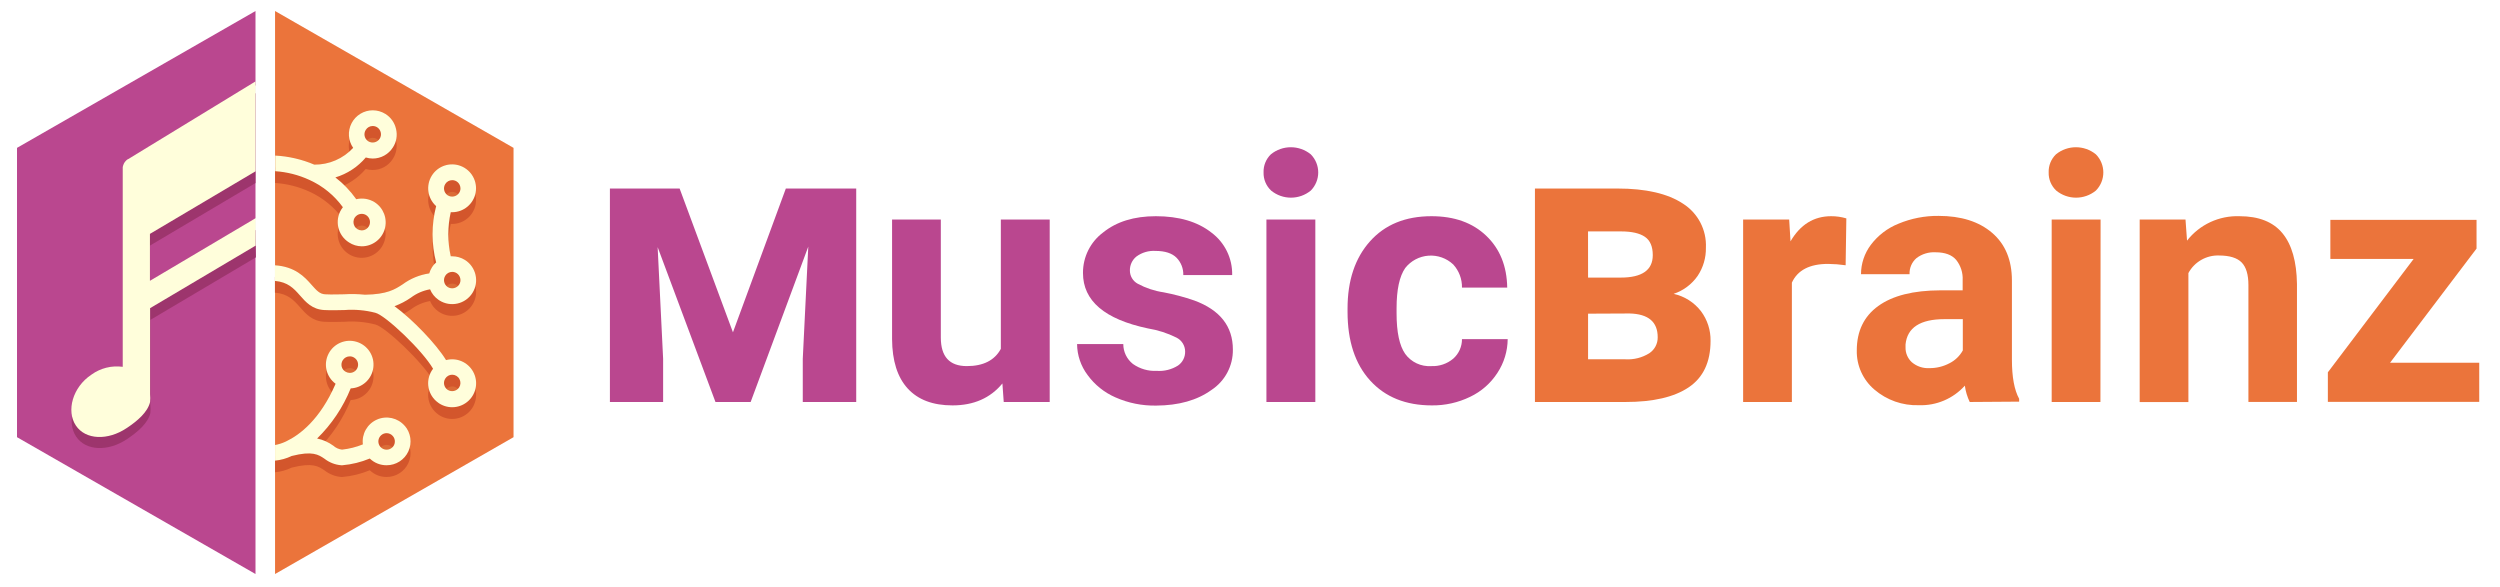
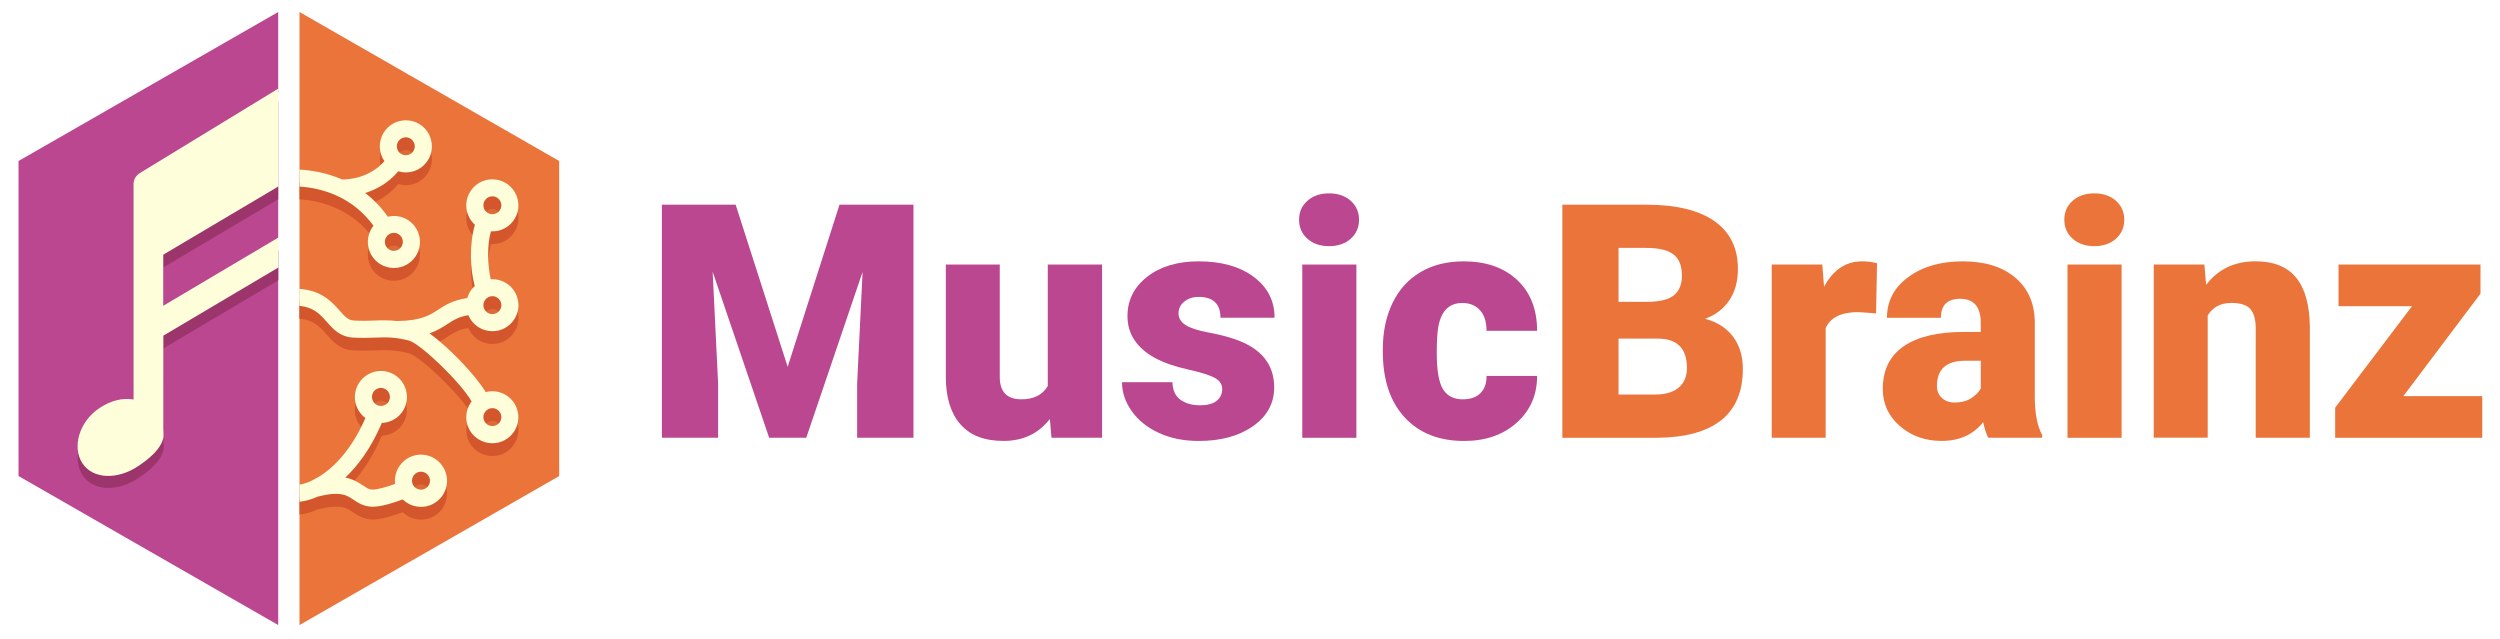
- <svg xmlns="http://www.w3.org/2000/svg" viewBox="0 0 639.44 150">
+ <svg xmlns="http://www.w3.org/2000/svg" viewBox="0 0 587.24 150">
  <defs>
-     <style>.cls-1{isolation:isolate;}.cls-2{fill:#eb743b;}.cls-3{fill:#ba478f;}.cls-4{mix-blend-mode:multiply;opacity:0.07;}.cls-5{fill:#9d356d;}.cls-6{fill:#fffedb;}.cls-7{fill:#d3562c;}</style>
+     <style>.b{mix-blend-mode:multiply;opacity:.07;}.c{isolation:isolate;}.d{fill:#fffedb;}.e{fill:#9d356d;}.f{fill:#d3562c;}.g{fill:#eb743b;}.h{fill:#ba478f;}</style>
  </defs>
-   <g class="cls-1">
-     <g id="Layer_1" data-name="Layer 1">
-       <polygon class="cls-2" points="70.35 2.82 70.35 146.82 131.35 111.82 131.35 37.82 70.35 2.82" />
-       <polygon class="cls-3" points="65.35 2.82 4.35 37.82 4.35 111.82 65.35 146.82 65.35 62.82 64.35 61.82 64.35 56.82 65.35 55.82 65.35 43.82 64.35 43.82 64.35 22.82 65.35 21.82 65.35 2.82" />
-       <g class="cls-4">
-         <path d="M65.33,55.86l-27,16V60.21L65.33,44V21.41L32.81,40.68l-.06,0a1.65,1.65,0,0,0-.27.19l-.2.17-.2.22-.18.22a2.07,2.07,0,0,0-.15.25l-.13.24c0,.1-.07.19-.1.28a2.76,2.76,0,0,0-.08.27,2.56,2.56,0,0,0-.05.27l0,.32s0,.05,0,.08V93.82a11.08,11.08,0,0,0-8,2c-4.84,3.22-6.47,9.28-4,13s8.2,3.9,13,.68c2.77-1.83,5.38-4.07,6-6.68a10.13,10.13,0,0,0,0-2,2.94,2.94,0,0,0,0-.42V78.82l27-16.15Z" />
+   <g class="c">
+     <g id="a">
+       <g>
+         <g>
+           <polygon class="g" points="70.35 2.82 70.35 146.82 131.35 111.82 131.35 37.82 70.35 2.82" />
+           <polygon class="h" points="65.35 2.82 4.35 37.82 4.35 111.82 65.35 146.82 65.35 62.82 64.35 61.82 64.35 56.82 65.35 55.82 65.35 43.82 64.35 43.82 64.35 22.82 65.35 21.82 65.35 2.82" />
+           <g>
+             <g class="b">
+               <path d="M65.33,55.86l-26.97,15.96v-11.62l26.97-16.21V21.41l-32.52,19.27s-.04,.03-.06,.05c-.09,.06-.18,.13-.26,.2-.07,.06-.14,.11-.21,.17-.07,.07-.13,.14-.19,.22-.06,.07-.13,.14-.18,.22-.06,.08-.1,.16-.15,.25-.05,.08-.1,.16-.13,.25-.04,.09-.07,.18-.1,.28-.03,.09-.06,.18-.08,.27-.02,.09-.03,.18-.04,.27-.01,.11-.03,.21-.03,.32,0,.03,0,.05,0,.08v50.58c-2.6-.42-5.29,.2-8,2-4.84,3.22-6.48,9.28-4,13,2.48,3.73,8.19,3.9,13.04,.68,2.76-1.84,5.38-4.07,5.96-6.68,.12-.33,0-2,0-2,0-.14,0-.28,0-.42v-21.58l26.97-16.15v-6.81Z" />
+             </g>
+             <g>
+               <path class="e" d="M65.35,58.82l-27,16v-12l27-16V23.82l-32.52,19.68s-.04,.03-.06,.05c-.09,.06-.18,.13-.26,.2-.07,.06-.14,.11-.21,.17-.07,.07-.13,.14-.19,.22-.06,.07-.13,.14-.18,.22-.06,.08-.1,.16-.15,.25-.05,.08-.1,.16-.13,.25-.04,.09-.07,.18-.1,.28-.03,.09-.06,.18-.08,.27-.02,.09-.03,.18-.04,.27-.01,.11-.03,.21-.03,.32,0,.03,0,.05,0,.08v50.58c-2.6-.42-5.29,.2-8,2-4.84,3.22-6.48,9.28-4,13,2.48,3.73,8.19,3.9,13.04,.68,2.76-1.84,5.38-4.07,5.96-6.68,.12-.33,0-2,0-2,0-.14,0-.28,0-.42l-.03-21.4,27-16v-7Z" />
+               <path class="d" d="M65.35,55.82l-27,16v-12l27-16V20.82l-32.55,19.86s-.04,.03-.06,.05c-.09,.06-.18,.13-.26,.2-.07,.06-.14,.11-.21,.17-.07,.07-.13,.14-.19,.22-.06,.07-.13,.14-.18,.22-.06,.08-.1,.16-.15,.25-.05,.08-.1,.16-.13,.25-.04,.09-.07,.18-.1,.28-.03,.09-.06,.18-.08,.27-.02,.09-.03,.18-.04,.27-.01,.11-.03,.21-.03,.32,0,.03,0,.05,0,.08v50.58c-2.6-.42-5.29,.2-8,2-4.84,3.22-6.48,9.28-4,13,2.48,3.73,8.19,3.9,13.04,.68,2.76-1.84,5.38-4.07,5.96-6.68,.12-.33,0-2,0-2,0-.14,0-.28,0-.42v-21.58l27-16v-7Z" />
+             </g>
+           </g>
+           <g>
+             <g class="b">
+               <path d="M87.66,94.56c.39-.64,1.07-1.03,1.82-1.03,.38,0,.75,.1,1.08,.3,1,.6,1.33,1.9,.74,2.9-.38,.65-1.06,1.03-1.82,1.03-.38,0-.75-.1-1.08-.3-.48-.29-.83-.75-.96-1.29-.14-.55-.06-1.12,.23-1.6Zm12.6,22.36c-.49,.42-1.02,.51-1.37,.51-.62,0-1.21-.27-1.61-.73-.76-.88-.65-2.22,.23-2.98,.49-.42,1.02-.51,1.37-.51,.62,0,1.2,.27,1.61,.74,.37,.43,.55,.98,.5,1.54-.04,.56-.3,1.07-.73,1.44Z" />
+               <path d="M79.36,48.43c.07,.02,.14,.03,.21,.05-.07-.01-.14-.03-.21-.05Z" />
+               <path d="M90.73,58.08c.17-.27,.39-.49,.67-.66,.33-.21,.72-.32,1.12-.32s.79,.11,1.12,.32c.99,.63,1.28,1.94,.66,2.92-.39,.62-1.06,.99-1.79,.99-.4,0-.79-.11-1.12-.33-.98-.62-1.28-1.94-.66-2.92Zm6.38-20.19c-.6,.95-1.94,1.27-2.91,.65l-.1-.06c-.91-.65-1.16-1.9-.56-2.85,.39-.61,1.05-.98,1.78-.98,.4,0,.79,.11,1.12,.33,.48,.3,.81,.78,.94,1.33,.12,.55,.03,1.11-.28,1.58Z" />
+               <path d="M113.88,49.49c.39-.61,1.05-.98,1.78-.98,.4,0,.79,.11,1.12,.33,.48,.3,.81,.78,.94,1.33,.12,.55,.02,1.11-.28,1.58-.6,.95-1.94,1.27-2.91,.65l-.09-.06c-.92-.65-1.16-1.9-.56-2.85Zm0,23.46c.39-.61,1.05-.98,1.78-.98,.4,0,.79,.11,1.12,.33,.48,.3,.81,.77,.94,1.33,.12,.55,.02,1.11-.28,1.58-.6,.95-1.94,1.27-2.91,.65l-.09-.06c-.92-.65-1.16-1.9-.56-2.85Zm0,26.3c.39-.61,1.05-.98,1.78-.98,.4,0,.79,.11,1.12,.33,.48,.3,.81,.78,.94,1.33,.12,.55,.02,1.11-.28,1.58-.6,.95-1.94,1.27-2.91,.65l-.09-.06c-.92-.65-1.16-1.9-.56-2.85Z" />
+               <path d="M103.53,108.93c-1.17-1.36-2.86-2.14-4.65-2.14-1.46,0-2.88,.53-3.98,1.48-1.61,1.38-2.33,3.43-2.09,5.4-1.95,.7-4.26,1.37-5.33,1.33-.82-.04-1.3-.35-2.22-.97-1.17-.79-2.42-1.51-4.15-1.85,2.94-2.76,6.01-6.83,8.58-12.83,2.06-.08,3.98-1.19,5.04-2.97,1.72-2.9,.77-6.66-2.12-8.39-.95-.57-2.03-.86-3.13-.86-2.15,0-4.16,1.14-5.26,2.99-.84,1.41-1.08,3.05-.68,4.64,.35,1.39,1.16,2.59,2.3,3.43-4.05,9.22-9.22,13.08-12.57,14.68-.13,.04-.25,.1-.36,.17-1.19,.53-2.05,.7-2.56,.81v4c.28-.03,1.88-.12,4.25-1.19,5.35-1.36,6.84-.35,8.41,.71,1.02,.69,2.29,1.55,4.26,1.66,.1,0,.2,0,.31,0,2.11,0,5.17-1.02,7.02-1.72,1.14,1.12,2.68,1.75,4.29,1.75h0c1.46,0,2.88-.52,3.98-1.48,1.24-1.06,1.99-2.55,2.12-4.18,.12-1.63-.39-3.21-1.46-4.45Zm-15.87-16.78c.39-.64,1.07-1.03,1.82-1.03,.38,0,.75,.1,1.08,.3,1,.6,1.33,1.9,.74,2.9-.38,.65-1.06,1.03-1.82,1.03-.38,0-.75-.1-1.08-.3-.48-.29-.83-.75-.96-1.29-.14-.55-.06-1.12,.23-1.6Zm12.6,22.36c-.49,.42-1.02,.51-1.37,.51-.62,0-1.21-.27-1.61-.73-.76-.88-.65-2.22,.23-2.98,.49-.42,1.02-.51,1.37-.51,.62,0,1.2,.27,1.61,.74,.37,.43,.55,.98,.5,1.54-.04,.56-.3,1.07-.73,1.44Z" />
+               <path d="M79.36,46.03c.07,.02,.14,.03,.21,.05-.07-.01-.14-.03-.21-.05Z" />
+               <path d="M101.3,33.03c-.36-1.6-1.32-2.96-2.71-3.84-.98-.62-2.11-.94-3.26-.94-2.12,0-4.05,1.07-5.17,2.85-1.35,2.14-1.22,4.8,.14,6.76-3.65,4.12-8.71,4.31-9.94,4.29-3.69-1.6-7.23-2.16-10-2.32v4c2.44,.14,5.55,.69,8.75,2.14h.01c3.45,1.57,6.33,3.93,8.61,7.05-.14,.17-.26,.35-.38,.54-1.8,2.85-.94,6.64,1.9,8.44,.98,.62,2.11,.95,3.27,.95,2.11,0,4.05-1.07,5.18-2.85,1.81-2.85,.95-6.64-1.91-8.45-1.38-.87-3.09-1.11-4.67-.75-1.54-2.15-3.32-4.02-5.34-5.57,2.52-.78,5.4-2.27,7.78-5.1,.57,.17,1.17,.27,1.77,.27,2.12,0,4.05-1.07,5.17-2.85,.88-1.38,1.16-3.01,.8-4.6Zm-10.57,22.65c.17-.27,.39-.49,.67-.66,.33-.21,.72-.32,1.12-.32s.79,.11,1.12,.32c.99,.63,1.28,1.94,.66,2.92-.39,.62-1.06,.99-1.79,.99-.4,0-.79-.11-1.12-.33-.98-.62-1.28-1.94-.66-2.92Zm6.38-20.19c-.6,.95-1.94,1.27-2.91,.65l-.1-.06c-.91-.65-1.16-1.9-.56-2.85,.39-.61,1.05-.98,1.78-.98,.4,0,.79,.11,1.12,.33,.48,.3,.81,.78,.94,1.33,.12,.55,.03,1.11-.28,1.58Z" />
+               <path d="M110,74.01c.42,1.04,1.14,1.96,2.11,2.65,.07,.05,.15,.11,.28,.19,.98,.62,2.11,.95,3.27,.95,2.12,0,4.05-1.07,5.17-2.85,.88-1.38,1.16-3.01,.8-4.6-.36-1.6-1.32-2.96-2.71-3.84-.98-.62-2.11-.94-3.27-.94-.12,0-.25,0-.38,.02-.71-3.16-.92-7.77,.04-11.26,.11,.01,.22,.02,.34,.02,2.12,0,4.05-1.07,5.17-2.85,.88-1.38,1.16-3.01,.8-4.6-.36-1.6-1.32-2.96-2.71-3.84-.98-.62-2.11-.94-3.27-.94-2.11,0-4.05,1.07-5.17,2.85-1.6,2.53-1.12,5.8,1.02,7.76,.02,.02,.05,.04,.07,.06-1.35,4.52-1.15,10.32-.04,14.42-.14,.13-.29,.25-.43,.4-.23,.25-.45,.53-.63,.82-.32,.5-.55,1.03-.71,1.58-3.37,.49-5.2,1.67-6.82,2.73-2.04,1.32-3.96,2.57-9.64,2.67-1.96-.23-3.55-.18-5.29-.12-1.43,.05-2.91,.11-4.85,0-1.33-.07-2.1-.88-3.46-2.42-1.8-2.05-4.22-4.65-9.37-5.02v4c3.29,.3,4.8,1.89,6.36,3.67,1.49,1.69,3.17,3.62,6.26,3.78,2.12,.11,3.76,.05,5.21,0,2.49-.09,4.45-.16,7.86,.68,2.61,.64,12.1,9.67,14.77,14.32-.11,.14-.22,.28-.31,.43-1.74,2.75-1.03,6.38,1.62,8.25,.07,.05,.15,.1,.28,.19,.98,.62,2.11,.95,3.27,.95,2.12,0,4.05-1.07,5.17-2.85,.88-1.37,1.16-3.01,.8-4.6-.36-1.6-1.32-2.96-2.71-3.84-.98-.62-2.11-.94-3.27-.94-.53,0-1.05,.07-1.54,.2-2.56-4.19-8.65-10.46-13.19-13.79,1.81-.63,3.05-1.43,4.21-2.19,1.43-.93,2.61-1.69,4.86-2.07Zm3.88-26.92c.39-.61,1.05-.98,1.78-.98,.4,0,.79,.11,1.12,.33,.48,.3,.81,.78,.94,1.33,.12,.55,.02,1.11-.28,1.58-.6,.95-1.94,1.27-2.91,.65l-.09-.06c-.92-.65-1.16-1.9-.56-2.85Zm0,23.46c.39-.61,1.05-.98,1.78-.98,.4,0,.79,.11,1.12,.33,.48,.3,.81,.77,.94,1.33,.12,.55,.02,1.11-.28,1.58-.6,.95-1.94,1.27-2.91,.65l-.09-.06c-.92-.65-1.16-1.9-.56-2.85Zm0,26.3c.39-.61,1.05-.98,1.78-.98,.4,0,.79,.11,1.12,.33,.48,.3,.81,.78,.94,1.33,.12,.55,.02,1.11-.28,1.58-.6,.95-1.94,1.27-2.91,.65l-.09-.06c-.92-.65-1.16-1.9-.56-2.85Z" />
+             </g>
+             <g>
+               <g>
+                 <path class="f" d="M103.53,111.93c-1.17-1.36-2.86-2.14-4.65-2.14-1.46,0-2.88,.53-3.98,1.48-1.61,1.38-2.33,3.43-2.09,5.4-1.95,.7-4.26,1.37-5.33,1.33-.82-.04-1.3-.35-2.22-.97-1.17-.79-2.42-1.51-4.15-1.85,2.94-2.76,6.01-6.83,8.58-12.83,2.06-.08,3.98-1.19,5.04-2.97,1.72-2.9,.77-6.66-2.12-8.39-.95-.57-2.03-.86-3.13-.86-2.15,0-4.16,1.14-5.26,2.99-.84,1.41-1.08,3.05-.68,4.64,.35,1.39,1.16,2.59,2.3,3.43-4.05,9.22-9.22,13.08-12.57,14.68-.13,.04-.25,.1-.36,.17-1.19,.53-2.05,.7-2.56,.81v4c.28-.03,1.88-.12,4.25-1.19,5.35-1.36,6.84-.35,8.41,.71,1.02,.69,2.29,1.55,4.26,1.66,.1,0,.2,0,.31,0,2.11,0,5.17-1.02,7.02-1.72,1.14,1.12,2.68,1.75,4.29,1.75h0c1.46,0,2.88-.52,3.98-1.48,1.24-1.06,1.99-2.55,2.12-4.18,.12-1.63-.39-3.21-1.46-4.45Zm-15.87-16.78c.39-.64,1.07-1.03,1.82-1.03,.38,0,.75,.1,1.08,.3,1,.6,1.33,1.9,.74,2.9-.38,.65-1.06,1.03-1.82,1.03-.38,0-.75-.1-1.08-.3-.48-.29-.83-.75-.96-1.29-.14-.55-.06-1.12,.23-1.6Zm12.6,22.36c-.49,.42-1.02,.51-1.37,.51-.62,0-1.21-.27-1.61-.73-.76-.88-.65-2.22,.23-2.98,.49-.42,1.02-.51,1.37-.51,.62,0,1.2,.27,1.61,.74,.37,.43,.55,.98,.5,1.54-.04,.56-.3,1.07-.73,1.44Z" />
+                 <path d="M79.36,48.43c.07,.02,.14,.03,.21,.05-.07-.01-.14-.03-.21-.05Z" />
+                 <path class="f" d="M101.3,36.03c-.36-1.6-1.32-2.96-2.71-3.84-.98-.62-2.11-.94-3.26-.94-2.12,0-4.05,1.07-5.17,2.85-1.35,2.14-1.22,4.8,.14,6.76-3.65,4.12-8.71,4.31-9.94,4.29-3.69-1.6-7.23-2.16-10-2.32v4c2.44,.14,5.55,.69,8.75,2.14h.01c3.45,1.57,6.33,3.93,8.61,7.05-.14,.17-.26,.35-.38,.54-1.8,2.85-.94,6.64,1.9,8.44,.98,.62,2.11,.95,3.27,.95,2.11,0,4.05-1.07,5.18-2.85,1.81-2.85,.95-6.64-1.91-8.45-1.38-.87-3.09-1.11-4.67-.75-1.54-2.15-3.32-4.02-5.34-5.57,2.52-.78,5.4-2.27,7.78-5.1,.57,.17,1.17,.27,1.77,.27,2.12,0,4.05-1.07,5.17-2.85,.88-1.38,1.16-3.01,.8-4.6Zm-10.57,22.65c.17-.27,.39-.49,.67-.66,.33-.21,.72-.32,1.12-.32s.79,.11,1.12,.32c.99,.63,1.28,1.94,.66,2.92-.39,.62-1.06,.99-1.79,.99-.4,0-.79-.11-1.12-.33-.98-.62-1.28-1.94-.66-2.92Zm6.38-20.19c-.6,.95-1.94,1.27-2.91,.65l-.1-.06c-.91-.65-1.16-1.9-.56-2.85,.39-.61,1.05-.98,1.78-.98,.4,0,.79,.11,1.12,.33,.48,.3,.81,.78,.94,1.33,.12,.55,.03,1.11-.28,1.58Z" />
+                 <path class="f" d="M110,77.01c.42,1.04,1.14,1.96,2.11,2.65,.07,.05,.15,.11,.28,.19,.98,.62,2.11,.95,3.27,.95,2.12,0,4.05-1.07,5.17-2.85,.88-1.38,1.16-3.01,.8-4.6-.36-1.6-1.32-2.96-2.71-3.84-.98-.62-2.11-.94-3.27-.94-.12,0-.25,0-.38,.02-.71-3.16-.92-7.77,.04-11.26,.11,.01,.22,.02,.34,.02,2.12,0,4.05-1.07,5.17-2.85,.88-1.38,1.16-3.01,.8-4.6-.36-1.6-1.32-2.96-2.71-3.84-.98-.62-2.11-.94-3.27-.94-2.11,0-4.05,1.07-5.17,2.85-1.6,2.53-1.12,5.8,1.02,7.76,.02,.02,.05,.04,.07,.06-1.35,4.52-1.15,10.32-.04,14.42-.14,.13-.29,.25-.43,.4-.23,.25-.45,.53-.63,.82-.32,.5-.55,1.03-.71,1.58-3.37,.49-5.2,1.67-6.82,2.73-2.04,1.32-3.96,2.57-9.64,2.67-1.96-.23-3.55-.18-5.29-.12-1.43,.05-2.91,.11-4.85,0-1.33-.07-2.1-.88-3.46-2.42-1.8-2.05-4.22-4.65-9.37-5.02v4c3.29,.3,4.8,1.89,6.36,3.67,1.49,1.69,3.17,3.62,6.26,3.78,2.12,.11,3.76,.05,5.21,0,2.49-.09,4.45-.16,7.86,.68,2.61,.64,12.1,9.67,14.77,14.32-.11,.14-.22,.28-.31,.43-1.74,2.75-1.03,6.38,1.62,8.25,.07,.05,.15,.1,.28,.19,.98,.62,2.11,.95,3.27,.95,2.12,0,4.05-1.07,5.17-2.85,.88-1.37,1.16-3.01,.8-4.6-.36-1.6-1.32-2.96-2.71-3.84-.98-.62-2.11-.94-3.27-.94-.53,0-1.05,.07-1.54,.2-2.56-4.19-8.65-10.46-13.19-13.79,1.81-.63,3.05-1.43,4.21-2.19,1.43-.93,2.61-1.69,4.86-2.07Zm3.88-26.92c.39-.61,1.05-.98,1.78-.98,.4,0,.79,.11,1.12,.33,.48,.3,.81,.78,.94,1.33,.12,.55,.02,1.11-.28,1.58-.6,.95-1.94,1.27-2.91,.65l-.09-.06c-.92-.65-1.16-1.9-.56-2.85Zm0,23.46c.39-.61,1.05-.98,1.78-.98,.4,0,.79,.11,1.12,.33,.48,.3,.81,.77,.94,1.33,.12,.55,.02,1.11-.28,1.58-.6,.95-1.94,1.27-2.91,.65l-.09-.06c-.92-.65-1.16-1.9-.56-2.85Zm0,26.3c.39-.61,1.05-.98,1.78-.98,.4,0,.79,.11,1.12,.33,.48,.3,.81,.78,.94,1.33,.12,.55,.02,1.11-.28,1.58-.6,.95-1.94,1.27-2.91,.65l-.09-.06c-.92-.65-1.16-1.9-.56-2.85Z" />
+               </g>
+               <g>
+                 <path class="d" d="M103.53,108.93c-1.17-1.36-2.86-2.14-4.65-2.14-1.46,0-2.88,.53-3.98,1.48-1.61,1.38-2.33,3.43-2.09,5.4-1.95,.7-4.26,1.37-5.33,1.33-.82-.04-1.3-.35-2.22-.97-1.17-.79-2.42-1.51-4.15-1.85,2.94-2.76,6.01-6.83,8.58-12.83,2.06-.08,3.98-1.19,5.04-2.97,1.72-2.9,.77-6.66-2.12-8.39-.95-.57-2.03-.86-3.13-.86-2.15,0-4.16,1.14-5.26,2.99-.84,1.41-1.08,3.05-.68,4.64,.35,1.39,1.16,2.59,2.3,3.43-4.05,9.22-9.22,13.08-12.57,14.68-.13,.04-.25,.1-.36,.17-1.19,.53-2.05,.7-2.56,.81v4c.28-.03,1.88-.12,4.25-1.19,5.35-1.36,6.84-.35,8.41,.71,1.02,.69,2.29,1.55,4.26,1.66,.1,0,.2,0,.31,0,2.11,0,5.17-1.02,7.02-1.72,1.14,1.12,2.68,1.75,4.29,1.75h0c1.46,0,2.88-.52,3.98-1.48,1.24-1.06,1.99-2.55,2.12-4.18,.12-1.63-.39-3.21-1.46-4.45Zm-15.87-16.78c.39-.64,1.07-1.03,1.82-1.03,.38,0,.75,.1,1.08,.3,1,.6,1.33,1.9,.74,2.9-.38,.65-1.06,1.03-1.82,1.03-.38,0-.75-.1-1.08-.3-.48-.29-.83-.75-.96-1.29-.14-.55-.06-1.12,.23-1.6Zm12.6,22.36c-.49,.42-1.02,.51-1.37,.51-.62,0-1.21-.27-1.61-.73-.76-.88-.65-2.22,.23-2.98,.49-.42,1.02-.51,1.37-.51,.62,0,1.2,.27,1.61,.74,.37,.43,.55,.98,.5,1.54-.04,.56-.3,1.07-.73,1.44Z" />
+                 <path class="d" d="M79.36,46.03c.07,.02,.14,.03,.21,.05-.07-.01-.14-.03-.21-.05Z" />
+                 <path class="d" d="M101.3,33.03c-.36-1.6-1.32-2.96-2.71-3.84-.98-.62-2.11-.94-3.26-.94-2.12,0-4.05,1.07-5.17,2.85-1.35,2.14-1.22,4.8,.14,6.76-3.65,4.12-8.71,4.31-9.94,4.29-3.69-1.6-7.23-2.16-10-2.32v4c2.44,.14,5.55,.69,8.75,2.14h.01c3.45,1.57,6.33,3.93,8.61,7.05-.14,.17-.26,.35-.38,.54-1.8,2.85-.94,6.64,1.9,8.44,.98,.62,2.11,.95,3.27,.95,2.11,0,4.05-1.07,5.18-2.85,1.81-2.85,.95-6.64-1.91-8.45-1.38-.87-3.09-1.11-4.67-.75-1.54-2.15-3.32-4.02-5.34-5.57,2.52-.78,5.4-2.27,7.78-5.1,.57,.17,1.17,.27,1.77,.27,2.12,0,4.05-1.07,5.17-2.85,.88-1.38,1.16-3.01,.8-4.6Zm-10.57,22.65c.17-.27,.39-.49,.67-.66,.33-.21,.72-.32,1.12-.32s.79,.11,1.12,.32c.99,.63,1.28,1.94,.66,2.92-.39,.62-1.06,.99-1.79,.99-.4,0-.79-.11-1.12-.33-.98-.62-1.28-1.94-.66-2.92Zm6.38-20.19c-.6,.95-1.94,1.27-2.91,.65l-.1-.06c-.91-.65-1.16-1.9-.56-2.85,.39-.61,1.05-.98,1.78-.98,.4,0,.79,.11,1.12,.33,.48,.3,.81,.78,.94,1.33,.12,.55,.03,1.11-.28,1.58Z" />
+                 <path class="d" d="M110,74.01c.42,1.04,1.14,1.96,2.11,2.65,.07,.05,.15,.11,.28,.19,.98,.62,2.11,.95,3.27,.95,2.12,0,4.05-1.07,5.17-2.85,.88-1.38,1.16-3.01,.8-4.6-.36-1.6-1.32-2.96-2.71-3.84-.98-.62-2.11-.94-3.27-.94-.12,0-.25,0-.38,.02-.71-3.16-.92-7.77,.04-11.26,.11,.01,.22,.02,.34,.02,2.12,0,4.05-1.07,5.17-2.85,.88-1.38,1.16-3.01,.8-4.6-.36-1.6-1.32-2.96-2.71-3.84-.98-.62-2.11-.94-3.27-.94-2.11,0-4.05,1.07-5.17,2.85-1.6,2.53-1.12,5.8,1.02,7.76,.02,.02,.05,.04,.07,.06-1.35,4.52-1.15,10.32-.04,14.42-.14,.13-.29,.25-.43,.4-.23,.25-.45,.53-.63,.82-.32,.5-.55,1.03-.71,1.58-3.37,.49-5.2,1.67-6.82,2.73-2.04,1.32-3.96,2.57-9.64,2.67-1.96-.23-3.55-.18-5.29-.12-1.43,.05-2.91,.11-4.85,0-1.33-.07-2.1-.88-3.46-2.42-1.8-2.05-4.22-4.65-9.37-5.02v4c3.29,.3,4.8,1.89,6.36,3.67,1.49,1.69,3.17,3.62,6.26,3.78,2.12,.11,3.76,.05,5.21,0,2.49-.09,4.45-.16,7.86,.68,2.61,.64,12.1,9.67,14.77,14.32-.11,.14-.22,.28-.31,.43-1.74,2.75-1.03,6.38,1.62,8.25,.07,.05,.15,.1,.28,.19,.98,.62,2.11,.95,3.27,.95,2.12,0,4.05-1.07,5.17-2.85,.88-1.37,1.16-3.01,.8-4.6-.36-1.6-1.32-2.96-2.71-3.84-.98-.62-2.11-.94-3.27-.94-.53,0-1.05,.07-1.54,.2-2.56-4.19-8.65-10.46-13.19-13.79,1.81-.63,3.05-1.43,4.21-2.19,1.43-.93,2.61-1.69,4.86-2.07Zm3.88-26.92c.39-.61,1.05-.98,1.78-.98,.4,0,.79,.11,1.12,.33,.48,.3,.81,.78,.94,1.33,.12,.55,.02,1.11-.28,1.58-.6,.95-1.94,1.27-2.91,.65l-.09-.06c-.92-.65-1.16-1.9-.56-2.85Zm0,23.46c.39-.61,1.05-.98,1.78-.98,.4,0,.79,.11,1.12,.33,.48,.3,.81,.77,.94,1.33,.12,.55,.02,1.11-.28,1.58-.6,.95-1.94,1.27-2.91,.65l-.09-.06c-.92-.65-1.16-1.9-.56-2.85Zm0,26.3c.39-.61,1.05-.98,1.78-.98,.4,0,.79,.11,1.12,.33,.48,.3,.81,.78,.94,1.33,.12,.55,.02,1.11-.28,1.58-.6,.95-1.94,1.27-2.91,.65l-.09-.06c-.92-.65-1.16-1.9-.56-2.85Z" />
+               </g>
+             </g>
+           </g>
+         </g>
+         <g>
+           <path class="h" d="M172.8,48.08l12.22,38.09,12.18-38.09h17.37v54.74h-13.23v-12.78l1.28-26.17-13.23,38.95h-8.72l-13.27-38.99,1.28,26.21v12.78h-13.2V48.08h17.33Z" />
+           <path class="h" d="M246.61,98.42c-2.68,3.43-6.3,5.15-10.87,5.15s-7.84-1.3-10.13-3.89c-2.29-2.59-3.44-6.32-3.44-11.18v-26.36h12.67v26.43c0,3.48,1.69,5.23,5.08,5.23,2.91,0,4.98-1.04,6.2-3.12v-28.54h12.75v40.68h-11.88l-.38-4.4Z" />
+           <path class="h" d="M287.1,91.39c0-1.08-.56-1.94-1.69-2.59-1.13-.65-3.27-1.33-6.43-2.03-3.16-.7-5.76-1.62-7.82-2.76-2.05-1.14-3.62-2.53-4.7-4.16-1.08-1.63-1.62-3.5-1.62-5.6,0-3.73,1.54-6.81,4.62-9.23,3.08-2.42,7.12-3.63,12.11-3.63,5.36,0,9.67,1.22,12.93,3.65,3.26,2.43,4.89,5.63,4.89,9.59h-12.71c0-3.26-1.72-4.89-5.15-4.89-1.33,0-2.44,.37-3.35,1.11s-1.35,1.66-1.35,2.76,.55,2.04,1.65,2.74c1.1,.7,2.86,1.28,5.28,1.73s4.54,.99,6.37,1.62c6.12,2.11,9.17,5.88,9.17,11.32,0,3.71-1.65,6.73-4.94,9.06-3.3,2.33-7.56,3.5-12.8,3.5-3.48,0-6.59-.63-9.32-1.88-2.73-1.25-4.86-2.96-6.39-5.11-1.53-2.16-2.29-4.42-2.29-6.81h11.84c.05,1.88,.68,3.25,1.88,4.12,1.2,.87,2.74,1.3,4.62,1.3,1.73,0,3.03-.35,3.89-1.05,.87-.7,1.3-1.62,1.3-2.74Z" />
+           <path class="h" d="M305.15,51.62c0-1.82,.65-3.3,1.96-4.46,1.3-1.16,3-1.74,5.08-1.74s3.77,.58,5.08,1.74c1.3,1.16,1.96,2.65,1.96,4.46s-.65,3.3-1.96,4.46c-1.3,1.16-3,1.74-5.08,1.74s-3.77-.58-5.08-1.74c-1.3-1.16-1.96-2.65-1.96-4.46Zm13.46,51.21h-12.71V62.14h12.71v40.68Z" />
+           <path class="h" d="M343.61,93.8c1.78,0,3.16-.48,4.14-1.45s1.45-2.31,1.43-4.04h11.88c0,4.46-1.6,8.12-4.79,10.98-3.2,2.86-7.31,4.29-12.35,4.29-5.92,0-10.58-1.85-13.99-5.56-3.41-3.71-5.11-8.85-5.11-15.42v-.53c0-4.11,.76-7.74,2.27-10.88,1.52-3.15,3.7-5.56,6.56-7.26,2.86-1.69,6.24-2.54,10.15-2.54,5.29,0,9.49,1.47,12.6,4.4,3.11,2.93,4.66,6.91,4.66,11.92h-11.88c0-2.11-.51-3.72-1.54-4.85-1.03-1.13-2.41-1.69-4.14-1.69-3.28,0-5.2,2.09-5.75,6.28-.18,1.33-.26,3.16-.26,5.49,0,4.08,.49,6.92,1.47,8.5,.98,1.58,2.53,2.37,4.66,2.37Z" />
+           <path class="g" d="M366.99,102.82V48.08h19.66c7.04,0,12.4,1.29,16.07,3.87,3.67,2.58,5.51,6.33,5.51,11.24,0,2.83-.65,5.25-1.96,7.26-1.3,2-3.22,3.48-5.75,4.44,2.86,.75,5.05,2.16,6.58,4.21,1.53,2.06,2.29,4.56,2.29,7.52,0,5.36-1.7,9.39-5.09,12.09-3.4,2.7-8.43,4.07-15.1,4.12h-22.22Zm13.2-31.92h6.88c2.88-.03,4.94-.55,6.17-1.58,1.23-1.03,1.84-2.55,1.84-4.56,0-2.31-.66-3.98-1.99-5-1.33-1.02-3.47-1.53-6.43-1.53h-6.47v12.67Zm0,8.65v13.12h8.65c2.38,0,4.21-.54,5.49-1.64,1.28-1.09,1.92-2.62,1.92-4.61,0-4.56-2.27-6.86-6.8-6.88h-9.25Z" />
+           <path class="g" d="M440.68,73.61l-4.17-.3c-3.99,0-6.54,1.25-7.67,3.76v25.75h-12.67V62.14h11.88l.41,5.23c2.13-3.98,5.1-5.98,8.91-5.98,1.35,0,2.53,.15,3.54,.45l-.23,11.77Z" />
+           <path class="g" d="M467.04,102.82c-.45-.83-.85-2.04-1.2-3.65-2.33,2.93-5.59,4.4-9.78,4.4-3.83,0-7.09-1.16-9.78-3.48-2.68-2.32-4.02-5.23-4.02-8.74,0-4.41,1.63-7.75,4.89-10,3.26-2.26,8-3.38,14.21-3.38h3.91v-2.15c0-3.75-1.62-5.63-4.85-5.63-3.01,0-4.51,1.49-4.51,4.46h-12.67c0-3.93,1.67-7.12,5.02-9.58,3.35-2.45,7.61-3.68,12.8-3.68s9.29,1.27,12.29,3.8c3.01,2.53,4.55,6,4.62,10.41v18.01c.05,3.73,.63,6.59,1.73,8.57v.64h-12.67Zm-7.93-8.27c1.58,0,2.89-.34,3.93-1.02,1.04-.68,1.79-1.44,2.24-2.29v-6.5h-3.68c-4.41,0-6.62,1.98-6.62,5.94,0,1.15,.39,2.09,1.17,2.8,.78,.71,1.77,1.07,2.97,1.07Z" />
+           <path class="g" d="M484.9,51.62c0-1.82,.65-3.3,1.96-4.46,1.3-1.16,3-1.74,5.08-1.74s3.77,.58,5.08,1.74c1.3,1.16,1.96,2.65,1.96,4.46s-.65,3.3-1.96,4.46c-1.3,1.16-3,1.74-5.08,1.74s-3.77-.58-5.08-1.74c-1.3-1.16-1.96-2.65-1.96-4.46Zm13.46,51.21h-12.71V62.14h12.71v40.68Z" />
+           <path class="g" d="M517.8,62.14l.41,4.77c2.81-3.68,6.68-5.53,11.62-5.53,4.24,0,7.4,1.27,9.49,3.8,2.09,2.53,3.18,6.34,3.25,11.43v26.21h-12.71v-25.68c0-2.05-.41-3.56-1.24-4.53-.83-.96-2.33-1.45-4.51-1.45-2.48,0-4.32,.98-5.53,2.93v28.72h-12.67V62.14h11.88Z" />
+           <path class="g" d="M564.53,93.05h18.54v9.78h-34.55v-7.07l18.05-23.84h-17.26v-9.78h33.35v6.84l-18.12,24.06Z" />
+         </g>
      </g>
-       <path class="cls-5" d="M65.35,58.82l-27,16v-12l27-16v-23L32.84,43.51l-.06,0a2.69,2.69,0,0,0-.27.2l-.2.17c-.07.06-.13.14-.2.21l-.18.23a1.94,1.94,0,0,0-.15.24c0,.09-.09.17-.13.25a2.31,2.31,0,0,0-.1.28l-.09.27a2.51,2.51,0,0,0,0,.27c0,.11,0,.21,0,.32s0,0,0,.08V96.65a11,11,0,0,0-8,2c-4.84,3.22-6.47,9.28-4,13s8.2,3.9,13,.68c2.76-1.84,5.38-4.08,6-6.68a10.12,10.12,0,0,0,0-2,2.94,2.94,0,0,0,0-.42l0-21.41,27-16Z" />
-       <path class="cls-6" d="M65.35,55.82l-27,16v-12l27-16v-23L32.81,40.68l-.06,0a1.65,1.65,0,0,0-.27.19l-.2.17-.2.22-.18.22a2.07,2.07,0,0,0-.15.25l-.13.24c0,.1-.07.19-.1.28a2.76,2.76,0,0,0-.08.27,2.56,2.56,0,0,0-.05.27l0,.32s0,.05,0,.08V93.82a11.08,11.08,0,0,0-8,2c-4.84,3.22-6.47,9.28-4,13s8.2,3.9,13,.68c2.77-1.83,5.38-4.07,6-6.68a10.13,10.13,0,0,0,0-2,2.94,2.94,0,0,0,0-.42V78.82l27-16Z" />
-       <g class="cls-4">
-         <path d="M87.66,94.56a2.08,2.08,0,0,1,1.82-1,2.11,2.11,0,1,1,0,4.22,2.13,2.13,0,0,1-2-1.59A2.13,2.13,0,0,1,87.66,94.56Zm12.6,22.36a2.11,2.11,0,1,1-1.38-3.72,2.11,2.11,0,0,1,2.11,2.28A2.08,2.08,0,0,1,100.26,116.92Z" />
-         <path d="M79.36,48.43l.21,0Z" />
-         <path d="M90.73,58.08a2,2,0,0,1,.68-.66,2.12,2.12,0,0,1,2.24,0,2.12,2.12,0,0,1-1.13,3.91A2.07,2.07,0,0,1,91.39,61,2.13,2.13,0,0,1,90.73,58.08Zm6.38-20.19a2.15,2.15,0,0,1-2.91.66l-.09-.07a2.11,2.11,0,0,1,1.22-3.83,2.16,2.16,0,0,1,1.13.33,2.11,2.11,0,0,1,.65,2.91Z" />
-         <path d="M113.88,49.49a2.1,2.1,0,0,1,1.78-1,2.12,2.12,0,0,1,1.79,3.24,2.15,2.15,0,0,1-2.92.65l-.09-.06A2.11,2.11,0,0,1,113.88,49.49Zm0,23.46a2.1,2.1,0,0,1,1.78-1,2.16,2.16,0,0,1,1.13.33,2.12,2.12,0,0,1,.66,2.91,2.15,2.15,0,0,1-2.92.66l-.09-.07A2.1,2.1,0,0,1,113.88,73Zm0,26.31a2.08,2.08,0,0,1,1.78-1,2.15,2.15,0,0,1,1.13.32,2.11,2.11,0,0,1,.93,1.33,2.07,2.07,0,0,1-.27,1.59,2.15,2.15,0,0,1-2.92.65l-.09-.06A2.11,2.11,0,0,1,113.88,99.26Z" />
-         <path d="M103.53,108.93a6.12,6.12,0,0,0-10.72,4.73A19.62,19.62,0,0,1,87.48,115a4,4,0,0,1-2.22-1,10.7,10.7,0,0,0-4.15-1.84A37.62,37.62,0,0,0,89.7,99.34a6.09,6.09,0,1,0-3.86-1.18c-4,9.22-9.22,13.08-12.57,14.69a2,2,0,0,0-.36.17,10.91,10.91,0,0,1-2.56.8v4a12.63,12.63,0,0,0,4.25-1.19c5.35-1.36,6.84-.35,8.41.71A7.94,7.94,0,0,0,87.27,119h.31a23.61,23.61,0,0,0,7-1.72A6.12,6.12,0,0,0,98.89,119h0a6.11,6.11,0,0,0,4.64-10.1ZM87.66,92.15a2.1,2.1,0,0,1,1.82-1,2,2,0,0,1,1.07.3,2.11,2.11,0,0,1-1.08,3.93,2.17,2.17,0,0,1-1.08-.3,2.09,2.09,0,0,1-1-1.3A2.14,2.14,0,0,1,87.66,92.15Zm12.6,22.36a2.09,2.09,0,0,1-1.37.51,2.11,2.11,0,0,1-1.38-3.71,2.06,2.06,0,0,1,1.37-.52,2.11,2.11,0,0,1,1.61.75,2.07,2.07,0,0,1,.5,1.53A2,2,0,0,1,100.26,114.51Z" />
-         <path d="M79.36,46l.21,0Z" />
-         <path d="M101.3,33a6.06,6.06,0,0,0-2.7-3.85,6.19,6.19,0,0,0-3.27-.94,6.12,6.12,0,0,0-5,9.61,13.35,13.35,0,0,1-9.94,4.29,29.44,29.44,0,0,0-10-2.32v4A24.65,24.65,0,0,1,79.1,46h0a21.58,21.58,0,0,1,8.6,7c-.13.17-.26.35-.38.54A6.14,6.14,0,0,0,89.25,62a6,6,0,0,0,3.27,1,6.12,6.12,0,0,0,3.27-11.3,6.22,6.22,0,0,0-4.67-.75,26,26,0,0,0-5.34-5.57,16.38,16.38,0,0,0,7.78-5.1,6.17,6.17,0,0,0,1.77.27,6.09,6.09,0,0,0,5.17-2.85A6,6,0,0,0,101.3,33ZM90.73,55.67a2.15,2.15,0,0,1,.68-.66,2.17,2.17,0,0,1,1.12-.31,2.09,2.09,0,0,1,1.12.32,2.12,2.12,0,0,1-1.13,3.91,2.13,2.13,0,0,1-1.79-3.26Zm6.38-20.18a2.14,2.14,0,0,1-2.91.65l-.09-.06a2.1,2.1,0,0,1-.56-2.85,2.07,2.07,0,0,1,1.78-1,2.15,2.15,0,0,1,1.13.32,2.11,2.11,0,0,1,.93,1.33A2.08,2.08,0,0,1,97.11,35.49Z" />
-         <path d="M110,74a6,6,0,0,0,2.11,2.65l.28.19a6.12,6.12,0,1,0,6.54-10.35,6.19,6.19,0,0,0-3.27-.94l-.37,0a25.82,25.82,0,0,1,0-11.27l.34,0a6.12,6.12,0,1,0-4.15-1.63l.08.06a28.64,28.64,0,0,0,0,14.42c-.14.13-.29.25-.43.4a6.58,6.58,0,0,0-.63.82,6,6,0,0,0-.71,1.58A15.16,15.16,0,0,0,103,72.72c-2,1.32-4,2.57-9.64,2.66A32.72,32.72,0,0,0,88,75.27c-1.43,0-2.91.1-4.85,0-1.33-.07-2.1-.88-3.46-2.42-1.8-2.06-4.22-4.65-9.37-5v4c3.3.3,4.8,1.89,6.36,3.67s3.18,3.62,6.26,3.78c2.11.12,3.76,0,5.2,0A24.15,24.15,0,0,1,96,80c2.61.64,12.1,9.67,14.77,14.32-.1.14-.22.28-.31.43a6.1,6.1,0,0,0,1.62,8.25l.28.2a6.13,6.13,0,1,0,1.73-11.1c-2.56-4.19-8.65-10.46-13.19-13.79a18.42,18.42,0,0,0,4.21-2.19A11.39,11.39,0,0,1,110,74Zm3.88-26.92a2.08,2.08,0,0,1,1.78-1,2.15,2.15,0,0,1,1.13.32,2.09,2.09,0,0,1,.93,1.33,2,2,0,0,1-.27,1.58,2.14,2.14,0,0,1-2.92.66l-.09-.06A2.11,2.11,0,0,1,113.88,47.09Zm0,23.46a2.08,2.08,0,0,1,1.78-1,2.15,2.15,0,0,1,1.13.32,2.11,2.11,0,0,1,.93,1.33,2.07,2.07,0,0,1-.27,1.59,2.15,2.15,0,0,1-2.92.65l-.09-.06A2.11,2.11,0,0,1,113.88,70.55Zm0,26.3a2.1,2.1,0,0,1,1.78-1,2.12,2.12,0,0,1,1.79,3.24,2.15,2.15,0,0,1-2.92.65l-.09-.06A2.1,2.1,0,0,1,113.88,96.85Z" />
-       </g>
-       <path class="cls-7" d="M103.53,111.93a6.12,6.12,0,0,0-10.72,4.73A19.62,19.62,0,0,1,87.48,118a4,4,0,0,1-2.22-1,10.7,10.7,0,0,0-4.15-1.84,37.62,37.62,0,0,0,8.59-12.84,6.09,6.09,0,1,0-3.86-1.18c-4,9.22-9.22,13.08-12.57,14.69a2,2,0,0,0-.36.17,10.91,10.91,0,0,1-2.56.8v4a12.63,12.63,0,0,0,4.25-1.19c5.35-1.36,6.84-.35,8.41.71A7.94,7.94,0,0,0,87.27,122h.31a23.61,23.61,0,0,0,7-1.72A6.12,6.12,0,0,0,98.89,122h0a6.11,6.11,0,0,0,4.64-10.1ZM87.66,95.15a2.1,2.1,0,0,1,1.82-1,2,2,0,0,1,1.07.3,2.11,2.11,0,0,1-1.08,3.93,2.17,2.17,0,0,1-1.08-.3,2.09,2.09,0,0,1-1-1.3A2.14,2.14,0,0,1,87.66,95.15Zm12.6,22.36a2.09,2.09,0,0,1-1.37.51,2.11,2.11,0,0,1-1.38-3.71,2.06,2.06,0,0,1,1.37-.52,2.11,2.11,0,0,1,1.61.75,2.07,2.07,0,0,1,.5,1.53A2,2,0,0,1,100.26,117.51Z" />
-       <path d="M79.36,48.43l.21,0Z" />
-       <path class="cls-7" d="M101.3,36a6,6,0,0,0-2.7-3.84,6.12,6.12,0,0,0-8.3,8.66,13.27,13.27,0,0,1-9.94,4.29,29.17,29.17,0,0,0-10-2.31v4A24.91,24.91,0,0,1,79.1,49h0a21.67,21.67,0,0,1,8.6,7l-.38.54a6.13,6.13,0,1,0,8.45-1.91,6.22,6.22,0,0,0-4.67-.75,26,26,0,0,0-5.34-5.57,16.43,16.43,0,0,0,7.78-5.09,6.16,6.16,0,0,0,1.77.26,6.06,6.06,0,0,0,5.17-2.85A6,6,0,0,0,101.3,36ZM90.73,58.68a2,2,0,0,1,.68-.66,2.12,2.12,0,0,1,2.24,0,2.12,2.12,0,0,1-1.13,3.91,2.07,2.07,0,0,1-1.13-.33A2.13,2.13,0,0,1,90.73,58.68Zm6.38-20.19a2.14,2.14,0,0,1-2.91.65l-.09-.06a2.11,2.11,0,0,1,1.22-3.83,2.11,2.11,0,0,1,1.78,3.24Z" />
-       <path class="cls-7" d="M110,77a6,6,0,0,0,2.11,2.65l.28.19a6.12,6.12,0,1,0,6.54-10.35,6.19,6.19,0,0,0-3.27-.94l-.37,0a25.82,25.82,0,0,1,0-11.27l.34,0a6.12,6.12,0,1,0-4.15-1.63l.08.06a28.64,28.64,0,0,0,0,14.42c-.14.13-.29.25-.43.4a6.58,6.58,0,0,0-.63.82,6,6,0,0,0-.71,1.58A15.16,15.16,0,0,0,103,75.72c-2,1.32-4,2.57-9.64,2.66A32.72,32.72,0,0,0,88,78.27c-1.43,0-2.91.1-4.85,0-1.33-.07-2.1-.88-3.46-2.42-1.8-2.06-4.22-4.65-9.37-5v4c3.3.3,4.8,1.89,6.36,3.67s3.18,3.62,6.26,3.78c2.11.12,3.76,0,5.2,0A24.15,24.15,0,0,1,96,83c2.61.64,12.1,9.67,14.77,14.32-.1.14-.22.28-.31.43a6.1,6.1,0,0,0,1.62,8.25l.28.2a6.13,6.13,0,1,0,1.73-11.1c-2.56-4.19-8.65-10.46-13.19-13.79a18.42,18.42,0,0,0,4.21-2.19A11.39,11.39,0,0,1,110,77Zm3.88-26.92a2.08,2.08,0,0,1,1.78-1,2.15,2.15,0,0,1,1.13.32,2.09,2.09,0,0,1,.93,1.33,2,2,0,0,1-.27,1.58,2.14,2.14,0,0,1-2.92.66l-.09-.06A2.11,2.11,0,0,1,113.88,50.09Zm0,23.46a2.08,2.08,0,0,1,1.78-1,2.15,2.15,0,0,1,1.13.32,2.11,2.11,0,0,1,.93,1.33,2.07,2.07,0,0,1-.27,1.59,2.15,2.15,0,0,1-2.92.65l-.09-.06A2.11,2.11,0,0,1,113.88,73.55Zm0,26.3a2.1,2.1,0,0,1,1.78-1,2.12,2.12,0,0,1,1.79,3.24,2.15,2.15,0,0,1-2.92.65l-.09-.06A2.1,2.1,0,0,1,113.88,99.85Z" />
-       <path class="cls-6" d="M103.53,108.93a6.12,6.12,0,0,0-10.72,4.73A19.62,19.62,0,0,1,87.48,115a4,4,0,0,1-2.22-1,10.7,10.7,0,0,0-4.15-1.84A37.62,37.62,0,0,0,89.7,99.34a6.09,6.09,0,1,0-3.86-1.18c-4,9.22-9.22,13.08-12.57,14.69a2,2,0,0,0-.36.17,10.91,10.91,0,0,1-2.56.8v4a12.63,12.63,0,0,0,4.25-1.19c5.35-1.36,6.84-.35,8.41.71A7.94,7.94,0,0,0,87.27,119h.31a23.61,23.61,0,0,0,7-1.72A6.12,6.12,0,0,0,98.89,119h0a6.11,6.11,0,0,0,4.64-10.1ZM87.66,92.15a2.1,2.1,0,0,1,1.82-1,2,2,0,0,1,1.07.3,2.11,2.11,0,0,1-1.08,3.93,2.17,2.17,0,0,1-1.08-.3,2.09,2.09,0,0,1-1-1.3A2.14,2.14,0,0,1,87.66,92.15Zm12.6,22.36a2.09,2.09,0,0,1-1.37.51,2.11,2.11,0,0,1-1.38-3.71,2.06,2.06,0,0,1,1.37-.52,2.11,2.11,0,0,1,1.61.75,2.07,2.07,0,0,1,.5,1.53A2,2,0,0,1,100.26,114.51Z" />
-       <path class="cls-6" d="M79.36,46l.21,0Z" />
-       <path class="cls-6" d="M101.3,33a6.06,6.06,0,0,0-2.7-3.85,6.19,6.19,0,0,0-3.27-.94,6.12,6.12,0,0,0-5,9.61,13.35,13.35,0,0,1-9.94,4.29,29.44,29.44,0,0,0-10-2.32v4A24.65,24.65,0,0,1,79.1,46h0a21.58,21.58,0,0,1,8.6,7c-.13.17-.26.35-.38.54A6.14,6.14,0,0,0,89.25,62a6,6,0,0,0,3.27,1,6.12,6.12,0,0,0,3.27-11.3,6.22,6.22,0,0,0-4.67-.75,26,26,0,0,0-5.34-5.57,16.38,16.38,0,0,0,7.78-5.1,6.17,6.17,0,0,0,1.77.27,6.09,6.09,0,0,0,5.17-2.85A6,6,0,0,0,101.3,33ZM90.73,55.67a2.15,2.15,0,0,1,.68-.66,2.17,2.17,0,0,1,1.12-.31,2.09,2.09,0,0,1,1.12.32,2.12,2.12,0,0,1-1.13,3.91,2.13,2.13,0,0,1-1.79-3.26Zm6.38-20.18a2.14,2.14,0,0,1-2.91.65l-.09-.06a2.1,2.1,0,0,1-.56-2.85,2.07,2.07,0,0,1,1.78-1,2.15,2.15,0,0,1,1.13.32,2.11,2.11,0,0,1,.93,1.33A2.08,2.08,0,0,1,97.11,35.49Z" />
-       <path class="cls-6" d="M110,74a6,6,0,0,0,2.11,2.65l.28.19a6.12,6.12,0,1,0,6.54-10.35,6.19,6.19,0,0,0-3.27-.94l-.37,0a25.82,25.82,0,0,1,0-11.27l.34,0a6.12,6.12,0,1,0-4.15-1.63l.08.06a28.64,28.64,0,0,0,0,14.42c-.14.13-.29.25-.43.4a6.58,6.58,0,0,0-.63.82,6,6,0,0,0-.71,1.58A15.16,15.16,0,0,0,103,72.72c-2,1.32-4,2.57-9.64,2.66A32.72,32.72,0,0,0,88,75.27c-1.43,0-2.91.1-4.85,0-1.33-.07-2.1-.88-3.46-2.42-1.8-2.06-4.22-4.65-9.37-5v4c3.3.3,4.8,1.89,6.36,3.67s3.18,3.62,6.26,3.78c2.11.12,3.76,0,5.2,0A24.15,24.15,0,0,1,96,80c2.61.64,12.1,9.67,14.77,14.32-.1.14-.22.28-.31.43a6.1,6.1,0,0,0,1.62,8.25l.28.2a6.13,6.13,0,1,0,1.73-11.1c-2.56-4.19-8.65-10.46-13.19-13.79a18.42,18.42,0,0,0,4.21-2.19A11.39,11.39,0,0,1,110,74Zm3.88-26.92a2.08,2.08,0,0,1,1.78-1,2.15,2.15,0,0,1,1.13.32,2.09,2.09,0,0,1,.93,1.33,2,2,0,0,1-.27,1.58,2.14,2.14,0,0,1-2.92.66l-.09-.06A2.11,2.11,0,0,1,113.88,47.09Zm0,23.46a2.08,2.08,0,0,1,1.78-1,2.15,2.15,0,0,1,1.13.32,2.11,2.11,0,0,1,.93,1.33,2.07,2.07,0,0,1-.27,1.59,2.15,2.15,0,0,1-2.92.65l-.09-.06A2.11,2.11,0,0,1,113.88,70.55Zm0,26.3a2.1,2.1,0,0,1,1.78-1,2.12,2.12,0,0,1,1.79,3.24,2.15,2.15,0,0,1-2.92.65l-.09-.06A2.1,2.1,0,0,1,113.88,96.85Z" />
-       <path class="cls-3" d="M173.83,48.22,187.47,85,201,48.22H219v54.6H205.33V91.76l1.41-28.69L192,102.82h-9L168.21,63.21l1.4,28.55v11.06H156V48.22Z" />
-       <path class="cls-3" d="M256.39,98.08q-4.62,5.61-12.77,5.61-7.5,0-11.45-4.32t-4-12.63V56.16h12.47V86.34q0,7.3,6.64,7.3,6.33,0,8.71-4.41V56.16h12.5v46.66H256.73Z" />
-       <path class="cls-3" d="M303.13,89.93a4,4,0,0,0-2.26-3.6A25.6,25.6,0,0,0,293.6,84Q277,80.49,277,69.83a12.84,12.84,0,0,1,5.15-10.37q5.16-4.16,13.48-4.16,8.88,0,14.21,4.18a13.19,13.19,0,0,1,5.32,10.87H302.66a6.08,6.08,0,0,0-1.72-4.42c-1.15-1.16-2.95-1.75-5.39-1.75a7.47,7.47,0,0,0-4.88,1.43A4.48,4.48,0,0,0,289,69.23a3.83,3.83,0,0,0,2,3.34,20.16,20.16,0,0,0,6.62,2.2,55.45,55.45,0,0,1,7.85,2.09q9.87,3.63,9.87,12.55a12.16,12.16,0,0,1-5.47,10.33q-5.47,3.95-14.15,4a24.56,24.56,0,0,1-10.41-2.1,17.42,17.42,0,0,1-7.14-5.73A13.36,13.36,0,0,1,275.49,88h11.82a6.48,6.48,0,0,0,2.46,5.09,9.72,9.72,0,0,0,6.12,1.77,9,9,0,0,0,5.41-1.36A4.23,4.23,0,0,0,303.13,89.93Z" />
-       <path class="cls-3" d="M323.19,44.09a6.15,6.15,0,0,1,1.87-4.62,8.09,8.09,0,0,1,10.2,0,6.59,6.59,0,0,1,0,9.28,8,8,0,0,1-10.13,0A6.12,6.12,0,0,1,323.19,44.09Zm13.24,58.73H323.92V56.16h12.51Z" />
-       <path class="cls-3" d="M366.1,93.64a8.14,8.14,0,0,0,5.6-1.9,6.61,6.61,0,0,0,2.24-5h11.69A15.94,15.94,0,0,1,383,95.38a17,17,0,0,1-7,6.13,21.83,21.83,0,0,1-9.77,2.18q-10,0-15.78-6.36t-5.78-17.58v-.82q0-10.77,5.74-17.2t15.73-6.43q8.76,0,14,5t5.37,13.26H373.94a8.54,8.54,0,0,0-2.24-5.92,8.35,8.35,0,0,0-12.27.9q-2.22,3.18-2.22,10.3v1.3q0,7.22,2.2,10.37A7.62,7.62,0,0,0,366.1,93.64Z" />
-       <path class="cls-2" d="M392.6,102.82V48.22h21.09q10.92,0,16.78,3.87a12.64,12.64,0,0,1,5.86,11.24,12.59,12.59,0,0,1-2.13,7.26,12.21,12.21,0,0,1-6.12,4.57,12.16,12.16,0,0,1,7,4.45,12.32,12.32,0,0,1,2.44,7.58q0,8.1-5.58,11.87t-16.22,3.76ZM406.19,71h8.35q8.19,0,8.2-5.74,0-3.3-2-4.68t-6.07-1.39h-8.49Zm0,9.23V91.9h9.56a10.36,10.36,0,0,0,6.1-1.55,4.8,4.8,0,0,0,2.15-4.1q0-5.88-7.17-6.07Z" />
-       <path class="cls-2" d="M472.07,67.85a33.84,33.84,0,0,0-4.48-.35q-7.08,0-9.27,4.79v30.53H445.85V56.16h11.78l.34,5.57q3.75-6.43,10.39-6.43a13.25,13.25,0,0,1,3.89.56Z" />
-       <path class="cls-2" d="M503.81,102.82a14,14,0,0,1-1.25-4.18,15.09,15.09,0,0,1-11.77,5,16.62,16.62,0,0,1-11.37-4,12.78,12.78,0,0,1-4.5-10q0-7.41,5.5-11.38t15.89-4H502V71.64a7.66,7.66,0,0,0-1.66-5.17q-1.65-1.93-5.24-1.94A7.38,7.38,0,0,0,490.21,66a5.12,5.12,0,0,0-1.79,4.14H476a12.56,12.56,0,0,1,2.51-7.51,16.55,16.55,0,0,1,7.07-5.41,25.89,25.89,0,0,1,10.26-2q8.63,0,13.69,4.33t5.07,12.19V92q0,6.64,1.85,10v.73ZM493.5,94.16a10.73,10.73,0,0,0,5.09-1.23,8,8,0,0,0,3.45-3.3v-8h-4.65q-9.36,0-10,6.47l0,.73A5,5,0,0,0,489,92.65,6.39,6.39,0,0,0,493.5,94.16Z" />
-       <path class="cls-2" d="M524,44.09a6.15,6.15,0,0,1,1.87-4.62,8.09,8.09,0,0,1,10.2,0,6.59,6.59,0,0,1,0,9.28,8,8,0,0,1-10.13,0A6.12,6.12,0,0,1,524,44.09Zm13.24,58.73H524.77V56.16h12.51Z" />
-       <path class="cls-2" d="M559,56.16l.39,5.39a16.3,16.3,0,0,1,13.41-6.25q7.41,0,11,4.36t3.71,13v30.14H575.09V72.91q0-4-1.72-5.77t-5.74-1.79a8.59,8.59,0,0,0-7.89,4.49v33H547.28V56.16Z" />
-       <path class="cls-2" d="M611.32,92.78h22.81v10H595.41V95.23l21.94-29h-21.3v-10h37.39v7.35Z" />
    </g>
  </g>
</svg>
